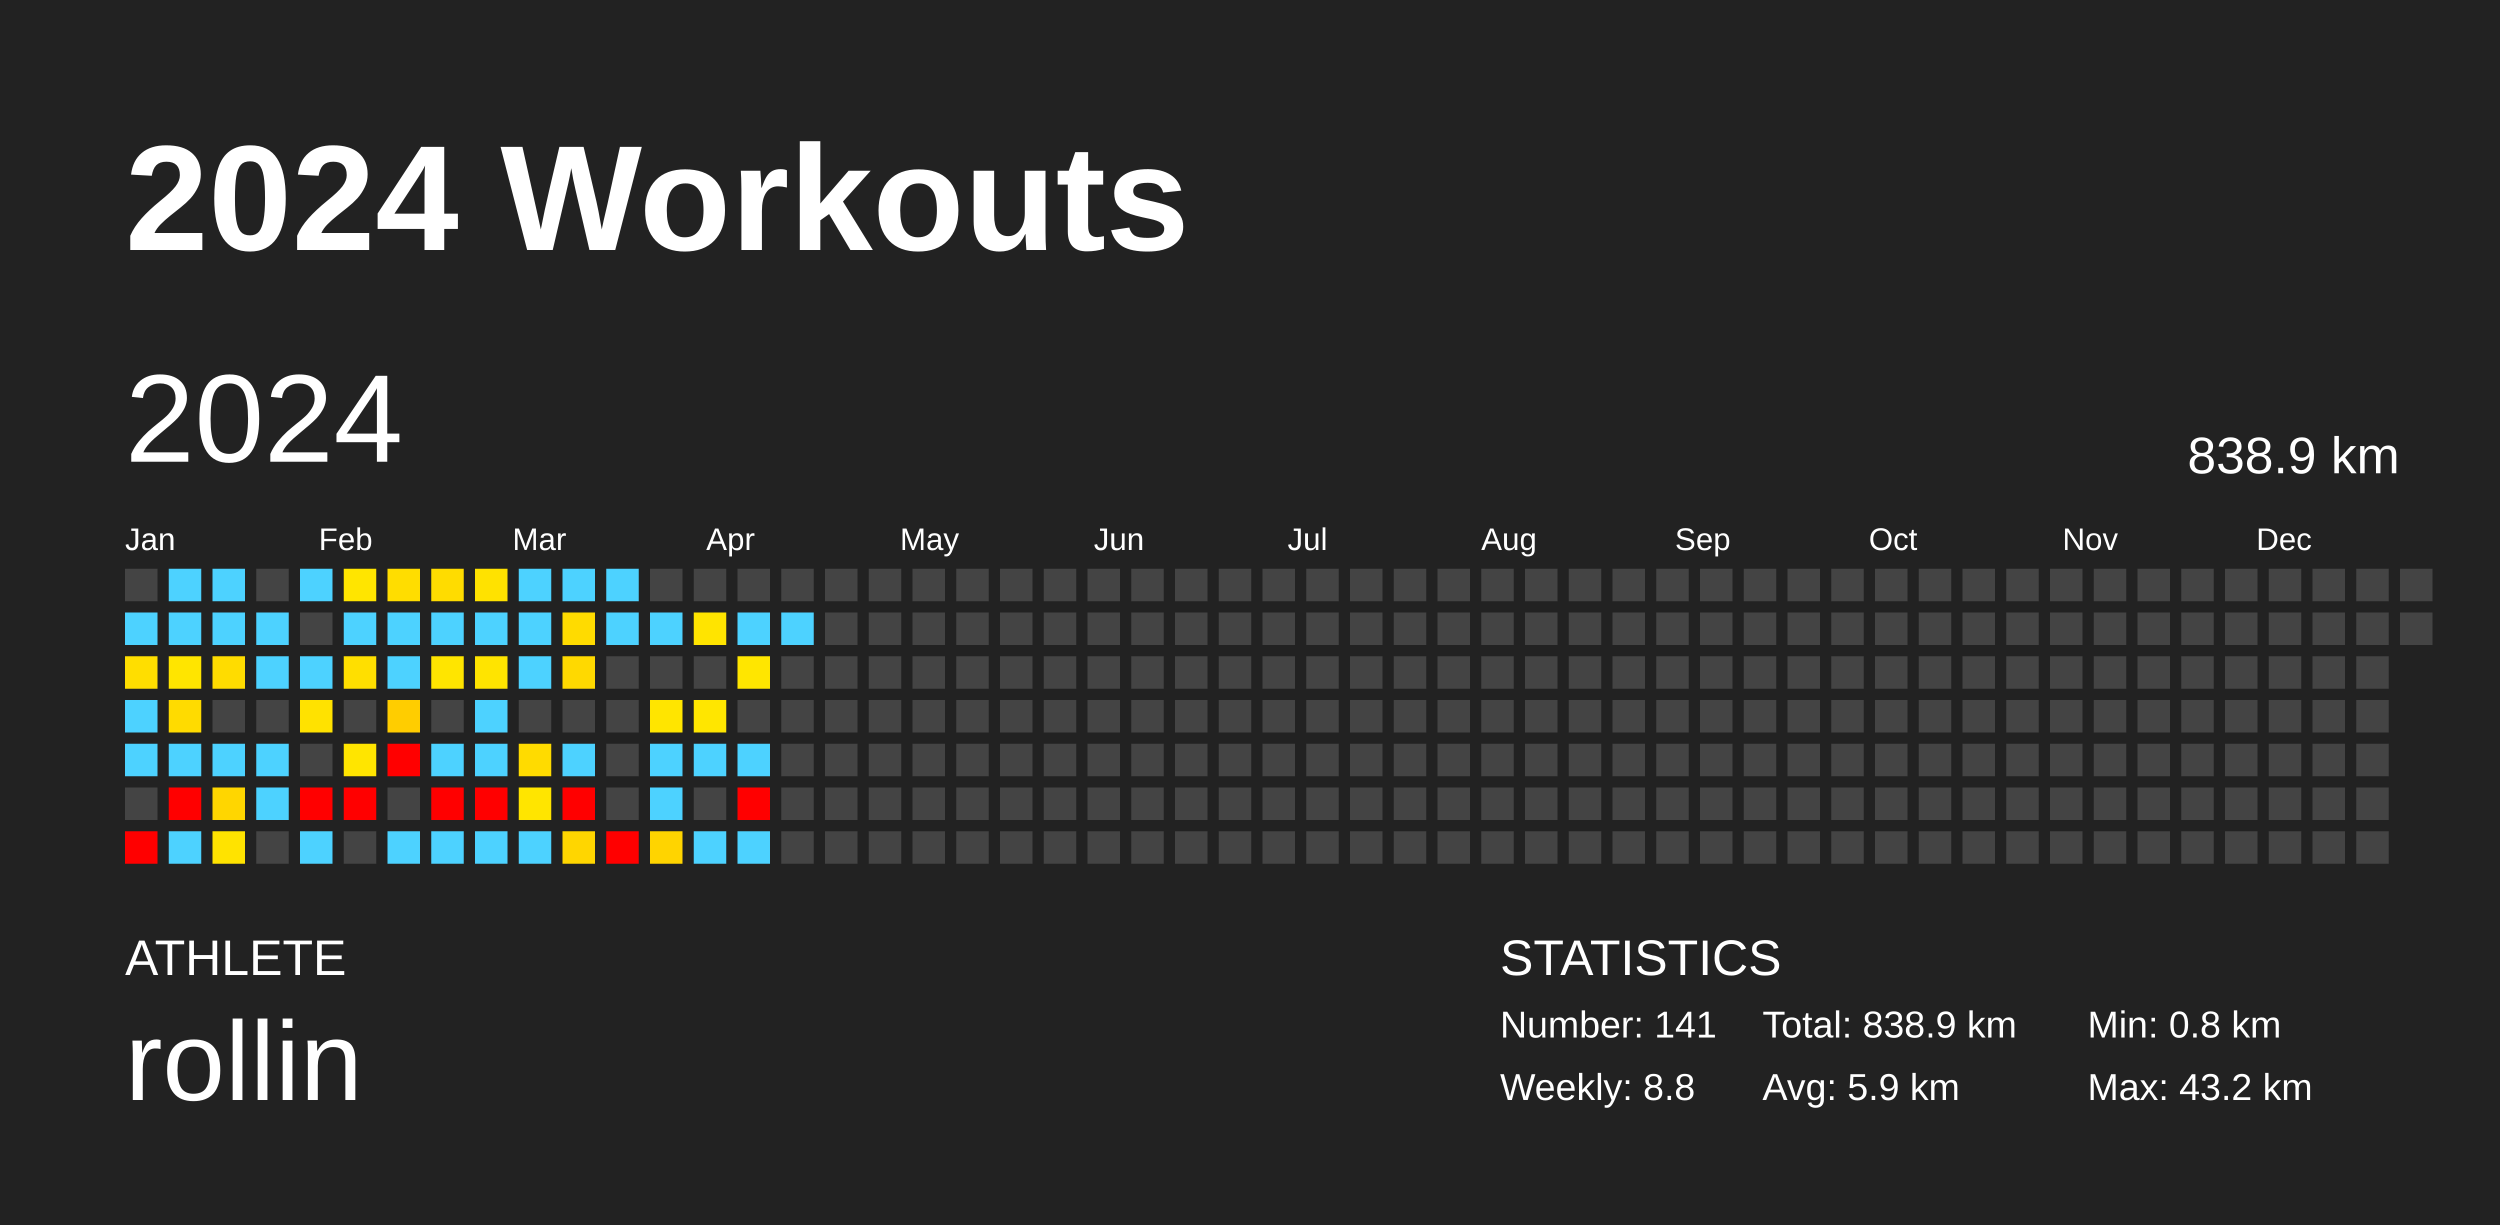
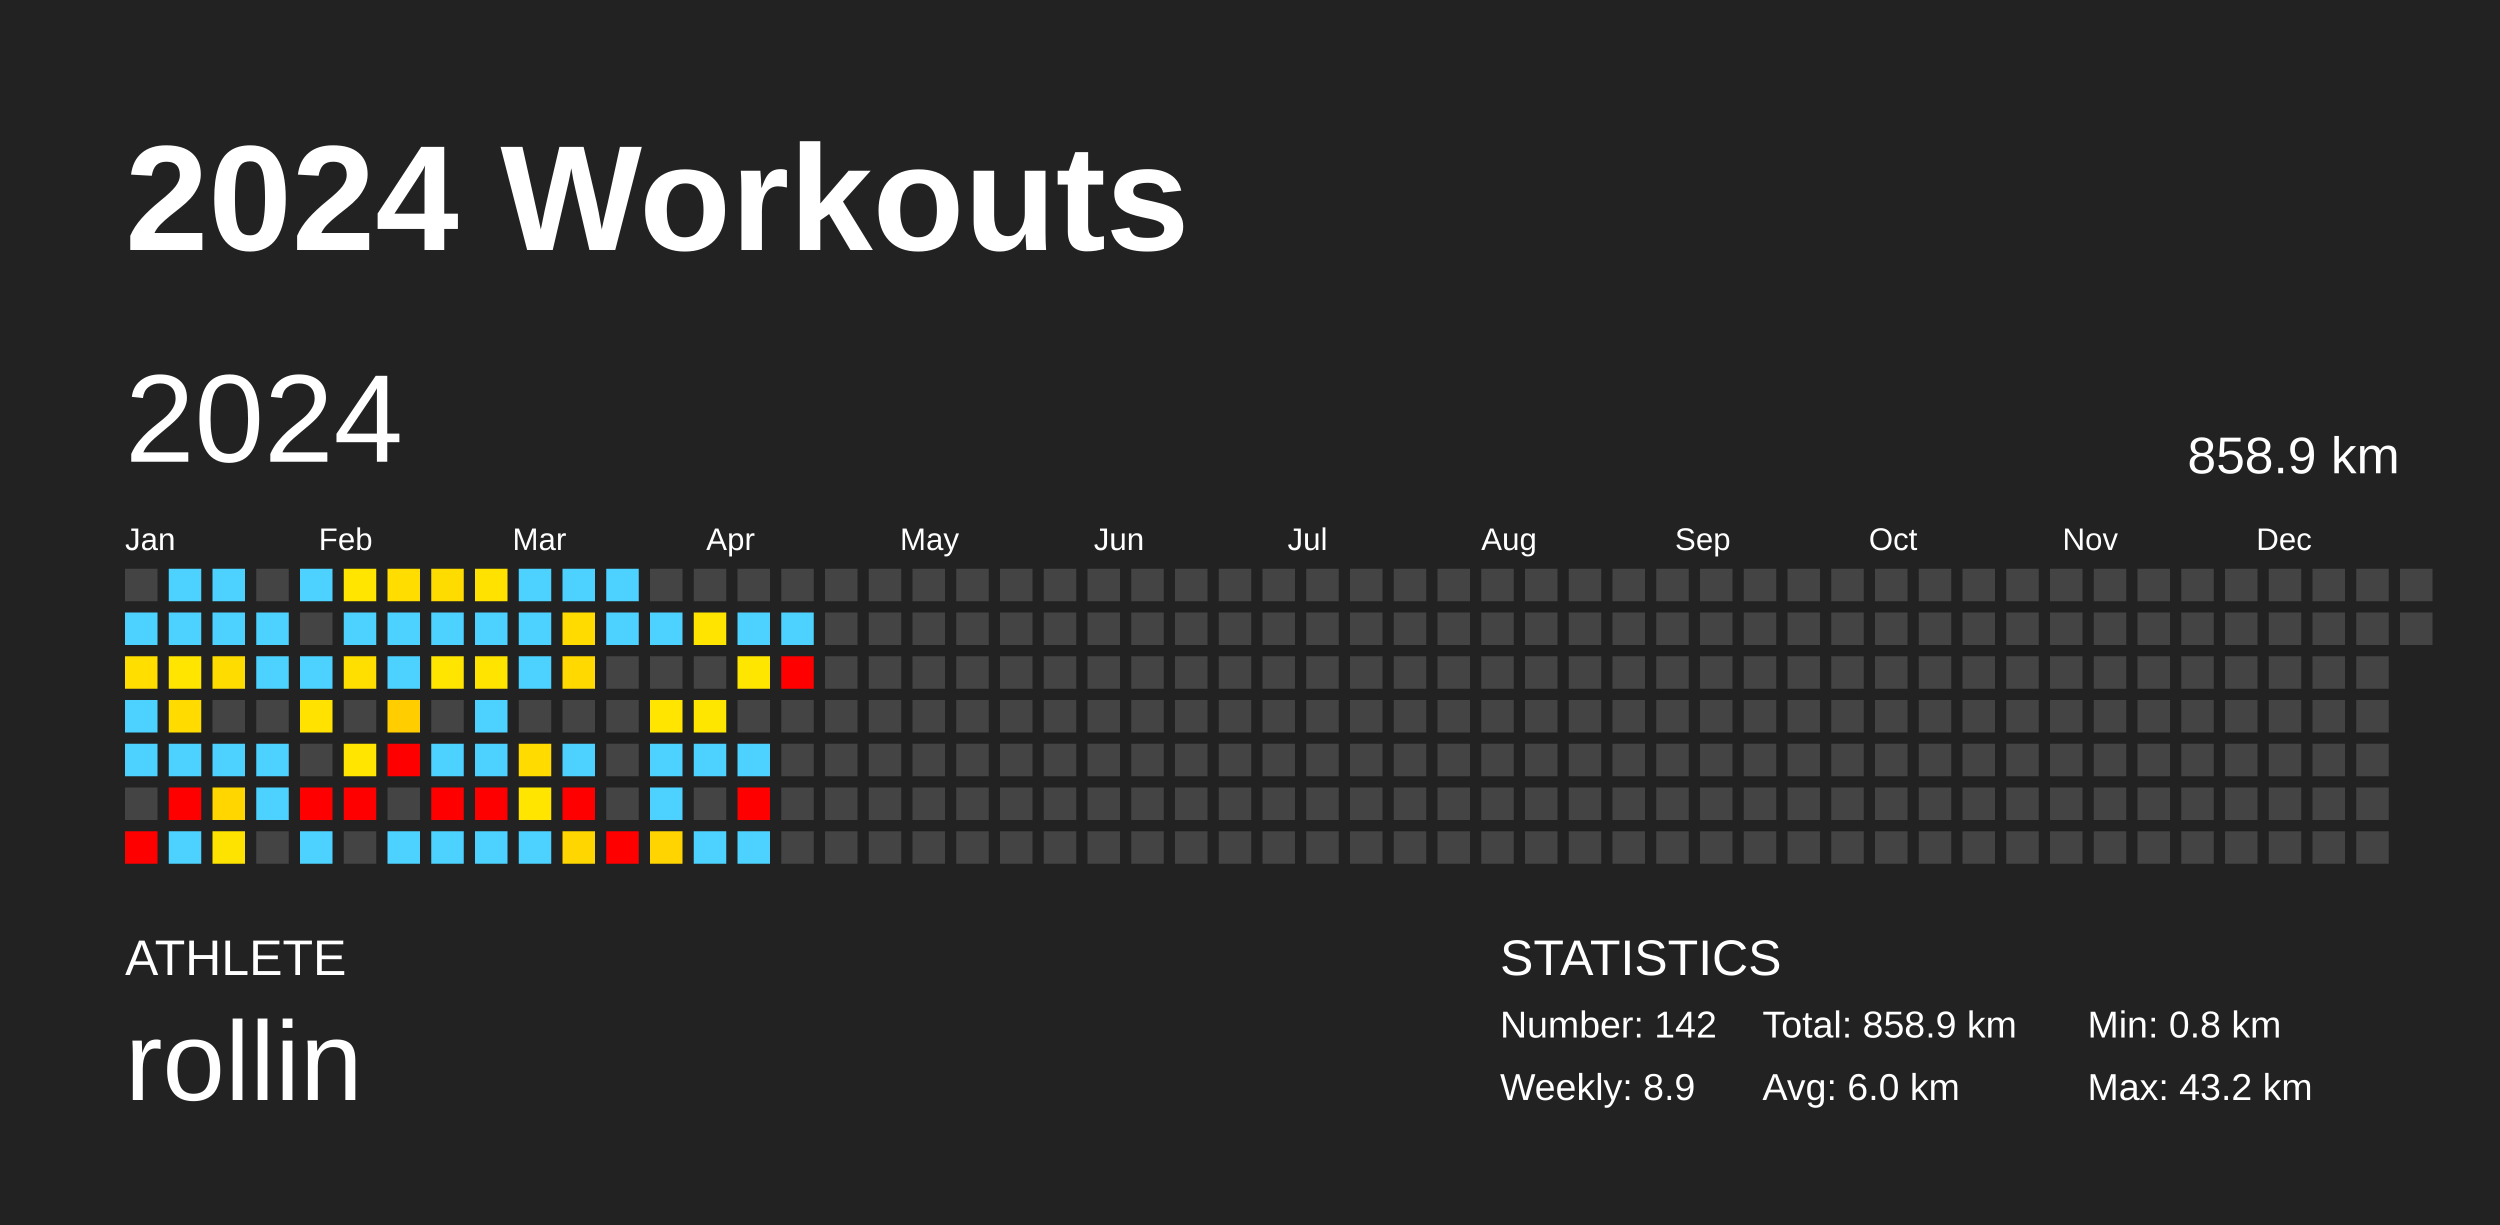
<svg xmlns="http://www.w3.org/2000/svg" baseProfile="full" height="98mm" version="1.1" viewBox="0,0,200,98" width="200mm">
  <defs />
  <rect fill="#222222" height="98" width="200" x="0" y="0" />
  <text fill="#FFFFFF" style="font-size:12px; font-family:Arial; font-weight:bold;" x="10" y="20">2024 Workouts</text>
  <text fill="#FFFFFF" style="font-size:4px; font-family:Arial" x="10" y="78">ATHLETE</text>
  <text fill="#FFFFFF" style="font-size:9px; font-family:Arial" x="10" y="88">rollin</text>
  <text fill="#FFFFFF" style="font-size:4px; font-family:Arial" x="120" y="78">STATISTICS</text>
-   <text fill="#FFFFFF" style="font-size:3px; font-family:Arial" x="120" y="83">Number: 141</text>
-   <text fill="#FFFFFF" style="font-size:3px; font-family:Arial" x="120" y="88">Weekly: 8.8</text>
-   <text fill="#FFFFFF" style="font-size:3px; font-family:Arial" x="141" y="83">Total: 838.9 km</text>
-   <text fill="#FFFFFF" style="font-size:3px; font-family:Arial" x="141" y="88">Avg: 5.9 km</text>
+   <text fill="#FFFFFF" style="font-size:3px; font-family:Arial" x="120" y="83">Number: 142</text>
+   <text fill="#FFFFFF" style="font-size:3px; font-family:Arial" x="120" y="88">Weekly: 8.9</text>
+   <text fill="#FFFFFF" style="font-size:3px; font-family:Arial" x="141" y="83">Total: 858.9 km</text>
+   <text fill="#FFFFFF" style="font-size:3px; font-family:Arial" x="141" y="88">Avg: 6.0 km</text>
  <text fill="#FFFFFF" style="font-size:3px; font-family:Arial" x="167" y="83">Min: 0.8 km</text>
  <text fill="#FFFFFF" style="font-size:3px; font-family:Arial" x="167" y="88">Max: 43.2 km</text>
  <text dominant-baseline="hanging" fill="#FFFFFF" style="font-size:10.0px; font-family:Arial;" x="10" y="30">2024</text>
-   <text dominant-baseline="hanging" fill="#FFFFFF" style="font-size:4.125px; font-family:Arial;" x="175" y="35">838.9 km</text>
+   <text dominant-baseline="hanging" fill="#FFFFFF" style="font-size:4.125px; font-family:Arial;" x="175" y="35">858.9 km</text>
  <text fill="#FFFFFF" style="font-size:2.5px; font-family:Arial" x="10.0" y="44">Jan</text>
  <text fill="#FFFFFF" style="font-size:2.5px; font-family:Arial" x="25.5" y="44">Feb</text>
  <text fill="#FFFFFF" style="font-size:2.5px; font-family:Arial" x="41.0" y="44">Mar</text>
  <text fill="#FFFFFF" style="font-size:2.5px; font-family:Arial" x="56.5" y="44">Apr</text>
  <text fill="#FFFFFF" style="font-size:2.5px; font-family:Arial" x="72.0" y="44">May</text>
  <text fill="#FFFFFF" style="font-size:2.5px; font-family:Arial" x="87.5" y="44">Jun</text>
  <text fill="#FFFFFF" style="font-size:2.5px; font-family:Arial" x="103.0" y="44">Jul</text>
  <text fill="#FFFFFF" style="font-size:2.5px; font-family:Arial" x="118.5" y="44">Aug</text>
  <text fill="#FFFFFF" style="font-size:2.5px; font-family:Arial" x="134.0" y="44">Sep</text>
  <text fill="#FFFFFF" style="font-size:2.5px; font-family:Arial" x="149.5" y="44">Oct</text>
  <text fill="#FFFFFF" style="font-size:2.5px; font-family:Arial" x="165.0" y="44">Nov</text>
  <text fill="#FFFFFF" style="font-size:2.5px; font-family:Arial" x="180.5" y="44">Dec</text>
  <rect fill="#444444" height="2.6" width="2.6" x="10.0" y="45.5" />
  <rect fill="#4dd2ff" height="2.6" width="2.6" x="10.0" y="49.0" />
  <rect fill="#ffde00" height="2.6" width="2.6" x="10.0" y="52.5" />
  <rect fill="#4dd2ff" height="2.6" width="2.6" x="10.0" y="56.0" />
  <rect fill="#4dd2ff" height="2.6" width="2.6" x="10.0" y="59.5" />
  <rect fill="#444444" height="2.6" width="2.6" x="10.0" y="63.0" />
  <rect fill="red" height="2.6" width="2.6" x="10.0" y="66.5" />
  <rect fill="#4dd2ff" height="2.6" width="2.6" x="13.5" y="45.5" />
  <rect fill="#4dd2ff" height="2.6" width="2.6" x="13.5" y="49.0" />
  <rect fill="#ffe500" height="2.6" width="2.6" x="13.5" y="52.5" />
  <rect fill="#ffdb00" height="2.6" width="2.6" x="13.5" y="56.0" />
  <rect fill="#4dd2ff" height="2.6" width="2.6" x="13.5" y="59.5" />
  <rect fill="red" height="2.6" width="2.6" x="13.5" y="63.0" />
  <rect fill="#4dd2ff" height="2.6" width="2.6" x="13.5" y="66.5" />
  <rect fill="#4dd2ff" height="2.6" width="2.6" x="17.0" y="45.5" />
  <rect fill="#4dd2ff" height="2.6" width="2.6" x="17.0" y="49.0" />
  <rect fill="#ffdc00" height="2.6" width="2.6" x="17.0" y="52.5" />
  <rect fill="#444444" height="2.6" width="2.6" x="17.0" y="56.0" />
  <rect fill="#4dd2ff" height="2.6" width="2.6" x="17.0" y="59.5" />
  <rect fill="#ffd600" height="2.6" width="2.6" x="17.0" y="63.0" />
  <rect fill="#ffe300" height="2.6" width="2.6" x="17.0" y="66.5" />
  <rect fill="#444444" height="2.6" width="2.6" x="20.5" y="45.5" />
  <rect fill="#4dd2ff" height="2.6" width="2.6" x="20.5" y="49.0" />
  <rect fill="#4dd2ff" height="2.6" width="2.6" x="20.5" y="52.5" />
  <rect fill="#444444" height="2.6" width="2.6" x="20.5" y="56.0" />
  <rect fill="#4dd2ff" height="2.6" width="2.6" x="20.5" y="59.5" />
  <rect fill="#4dd2ff" height="2.6" width="2.6" x="20.5" y="63.0" />
  <rect fill="#444444" height="2.6" width="2.6" x="20.5" y="66.5" />
  <rect fill="#4dd2ff" height="2.6" width="2.6" x="24.0" y="45.5" />
  <rect fill="#444444" height="2.6" width="2.6" x="24.0" y="49.0" />
  <rect fill="#4dd2ff" height="2.6" width="2.6" x="24.0" y="52.5" />
  <rect fill="#ffe200" height="2.6" width="2.6" x="24.0" y="56.0" />
  <rect fill="#444444" height="2.6" width="2.6" x="24.0" y="59.5" />
  <rect fill="red" height="2.6" width="2.6" x="24.0" y="63.0" />
  <rect fill="#4dd2ff" height="2.6" width="2.6" x="24.0" y="66.5" />
  <rect fill="#ffe500" height="2.6" width="2.6" x="27.5" y="45.5" />
  <rect fill="#4dd2ff" height="2.6" width="2.6" x="27.5" y="49.0" />
  <rect fill="#ffdf00" height="2.6" width="2.6" x="27.5" y="52.5" />
  <rect fill="#444444" height="2.6" width="2.6" x="27.5" y="56.0" />
  <rect fill="#ffe500" height="2.6" width="2.6" x="27.5" y="59.5" />
  <rect fill="red" height="2.6" width="2.6" x="27.5" y="63.0" />
  <rect fill="#444444" height="2.6" width="2.6" x="27.5" y="66.5" />
  <rect fill="#ffdd00" height="2.6" width="2.6" x="31.0" y="45.5" />
  <rect fill="#4dd2ff" height="2.6" width="2.6" x="31.0" y="49.0" />
  <rect fill="#4dd2ff" height="2.6" width="2.6" x="31.0" y="52.5" />
  <rect fill="#ffcd00" height="2.6" width="2.6" x="31.0" y="56.0" />
  <rect fill="red" height="2.6" width="2.6" x="31.0" y="59.5" />
  <rect fill="#444444" height="2.6" width="2.6" x="31.0" y="63.0" />
  <rect fill="#4dd2ff" height="2.6" width="2.6" x="31.0" y="66.5" />
  <rect fill="#ffdc00" height="2.6" width="2.6" x="34.5" y="45.5" />
  <rect fill="#4dd2ff" height="2.6" width="2.6" x="34.5" y="49.0" />
  <rect fill="#ffe500" height="2.6" width="2.6" x="34.5" y="52.5" />
  <rect fill="#444444" height="2.6" width="2.6" x="34.5" y="56.0" />
  <rect fill="#4dd2ff" height="2.6" width="2.6" x="34.5" y="59.5" />
  <rect fill="red" height="2.6" width="2.6" x="34.5" y="63.0" />
  <rect fill="#4dd2ff" height="2.6" width="2.6" x="34.5" y="66.5" />
  <rect fill="#ffe200" height="2.6" width="2.6" x="38.0" y="45.5" />
  <rect fill="#4dd2ff" height="2.6" width="2.6" x="38.0" y="49.0" />
  <rect fill="#ffe400" height="2.6" width="2.6" x="38.0" y="52.5" />
  <rect fill="#4dd2ff" height="2.6" width="2.6" x="38.0" y="56.0" />
  <rect fill="#4dd2ff" height="2.6" width="2.6" x="38.0" y="59.5" />
  <rect fill="red" height="2.6" width="2.6" x="38.0" y="63.0" />
  <rect fill="#4dd2ff" height="2.6" width="2.6" x="38.0" y="66.5" />
  <rect fill="#4dd2ff" height="2.6" width="2.6" x="41.5" y="45.5" />
  <rect fill="#4dd2ff" height="2.6" width="2.6" x="41.5" y="49.0" />
  <rect fill="#4dd2ff" height="2.6" width="2.6" x="41.5" y="52.5" />
  <rect fill="#444444" height="2.6" width="2.6" x="41.5" y="56.0" />
  <rect fill="#ffdb00" height="2.6" width="2.6" x="41.5" y="59.5" />
  <rect fill="#ffe500" height="2.6" width="2.6" x="41.5" y="63.0" />
  <rect fill="#4dd2ff" height="2.6" width="2.6" x="41.5" y="66.5" />
  <rect fill="#4dd2ff" height="2.6" width="2.6" x="45.0" y="45.5" />
  <rect fill="#ffdb00" height="2.6" width="2.6" x="45.0" y="49.0" />
  <rect fill="#ffd900" height="2.6" width="2.6" x="45.0" y="52.5" />
  <rect fill="#444444" height="2.6" width="2.6" x="45.0" y="56.0" />
  <rect fill="#4dd2ff" height="2.6" width="2.6" x="45.0" y="59.5" />
  <rect fill="red" height="2.6" width="2.6" x="45.0" y="63.0" />
  <rect fill="#ffd600" height="2.6" width="2.6" x="45.0" y="66.5" />
  <rect fill="#4dd2ff" height="2.6" width="2.6" x="48.5" y="45.5" />
  <rect fill="#4dd2ff" height="2.6" width="2.6" x="48.5" y="49.0" />
  <rect fill="#444444" height="2.6" width="2.6" x="48.5" y="52.5" />
  <rect fill="#444444" height="2.6" width="2.6" x="48.5" y="56.0" />
  <rect fill="#444444" height="2.6" width="2.6" x="48.5" y="59.5" />
  <rect fill="#444444" height="2.6" width="2.6" x="48.5" y="63.0" />
  <rect fill="red" height="2.6" width="2.6" x="48.5" y="66.5" />
  <rect fill="#444444" height="2.6" width="2.6" x="52.0" y="45.5" />
  <rect fill="#4dd2ff" height="2.6" width="2.6" x="52.0" y="49.0" />
  <rect fill="#444444" height="2.6" width="2.6" x="52.0" y="52.5" />
  <rect fill="#ffe500" height="2.6" width="2.6" x="52.0" y="56.0" />
  <rect fill="#4dd2ff" height="2.6" width="2.6" x="52.0" y="59.5" />
  <rect fill="#4dd2ff" height="2.6" width="2.6" x="52.0" y="63.0" />
  <rect fill="#ffd400" height="2.6" width="2.6" x="52.0" y="66.5" />
  <rect fill="#444444" height="2.6" width="2.6" x="55.5" y="45.5" />
  <rect fill="#ffe400" height="2.6" width="2.6" x="55.5" y="49.0" />
  <rect fill="#444444" height="2.6" width="2.6" x="55.5" y="52.5" />
  <rect fill="#ffe600" height="2.6" width="2.6" x="55.5" y="56.0" />
  <rect fill="#4dd2ff" height="2.6" width="2.6" x="55.5" y="59.5" />
  <rect fill="#444444" height="2.6" width="2.6" x="55.5" y="63.0" />
  <rect fill="#4dd2ff" height="2.6" width="2.6" x="55.5" y="66.5" />
  <rect fill="#444444" height="2.6" width="2.6" x="59.0" y="45.5" />
  <rect fill="#4dd2ff" height="2.6" width="2.6" x="59.0" y="49.0" />
  <rect fill="#ffe600" height="2.6" width="2.6" x="59.0" y="52.5" />
  <rect fill="#444444" height="2.6" width="2.6" x="59.0" y="56.0" />
  <rect fill="#4dd2ff" height="2.6" width="2.6" x="59.0" y="59.5" />
  <rect fill="red" height="2.6" width="2.6" x="59.0" y="63.0" />
  <rect fill="#4dd2ff" height="2.6" width="2.6" x="59.0" y="66.5" />
  <rect fill="#444444" height="2.6" width="2.6" x="62.5" y="45.5" />
  <rect fill="#4dd2ff" height="2.6" width="2.6" x="62.5" y="49.0" />
-   <rect fill="#444444" height="2.6" width="2.6" x="62.5" y="52.5" />
+   <rect fill="red" height="2.6" width="2.6" x="62.5" y="52.5" />
  <rect fill="#444444" height="2.6" width="2.6" x="62.5" y="56.0" />
  <rect fill="#444444" height="2.6" width="2.6" x="62.5" y="59.5" />
  <rect fill="#444444" height="2.6" width="2.6" x="62.5" y="63.0" />
  <rect fill="#444444" height="2.6" width="2.6" x="62.5" y="66.5" />
  <rect fill="#444444" height="2.6" width="2.6" x="66.0" y="45.5" />
  <rect fill="#444444" height="2.6" width="2.6" x="66.0" y="49.0" />
  <rect fill="#444444" height="2.6" width="2.6" x="66.0" y="52.5" />
  <rect fill="#444444" height="2.6" width="2.6" x="66.0" y="56.0" />
  <rect fill="#444444" height="2.6" width="2.6" x="66.0" y="59.5" />
  <rect fill="#444444" height="2.6" width="2.6" x="66.0" y="63.0" />
  <rect fill="#444444" height="2.6" width="2.6" x="66.0" y="66.5" />
  <rect fill="#444444" height="2.6" width="2.6" x="69.5" y="45.5" />
  <rect fill="#444444" height="2.6" width="2.6" x="69.5" y="49.0" />
  <rect fill="#444444" height="2.6" width="2.6" x="69.5" y="52.5" />
  <rect fill="#444444" height="2.6" width="2.6" x="69.5" y="56.0" />
  <rect fill="#444444" height="2.6" width="2.6" x="69.5" y="59.5" />
  <rect fill="#444444" height="2.6" width="2.6" x="69.5" y="63.0" />
  <rect fill="#444444" height="2.6" width="2.6" x="69.5" y="66.5" />
  <rect fill="#444444" height="2.6" width="2.6" x="73.0" y="45.5" />
  <rect fill="#444444" height="2.6" width="2.6" x="73.0" y="49.0" />
  <rect fill="#444444" height="2.6" width="2.6" x="73.0" y="52.5" />
  <rect fill="#444444" height="2.6" width="2.6" x="73.0" y="56.0" />
  <rect fill="#444444" height="2.6" width="2.6" x="73.0" y="59.5" />
  <rect fill="#444444" height="2.6" width="2.6" x="73.0" y="63.0" />
  <rect fill="#444444" height="2.6" width="2.6" x="73.0" y="66.5" />
  <rect fill="#444444" height="2.6" width="2.6" x="76.5" y="45.5" />
  <rect fill="#444444" height="2.6" width="2.6" x="76.5" y="49.0" />
  <rect fill="#444444" height="2.6" width="2.6" x="76.5" y="52.5" />
  <rect fill="#444444" height="2.6" width="2.6" x="76.5" y="56.0" />
  <rect fill="#444444" height="2.6" width="2.6" x="76.5" y="59.5" />
  <rect fill="#444444" height="2.6" width="2.6" x="76.5" y="63.0" />
  <rect fill="#444444" height="2.6" width="2.6" x="76.5" y="66.5" />
  <rect fill="#444444" height="2.6" width="2.6" x="80.0" y="45.5" />
  <rect fill="#444444" height="2.6" width="2.6" x="80.0" y="49.0" />
  <rect fill="#444444" height="2.6" width="2.6" x="80.0" y="52.5" />
  <rect fill="#444444" height="2.6" width="2.6" x="80.0" y="56.0" />
  <rect fill="#444444" height="2.6" width="2.6" x="80.0" y="59.5" />
  <rect fill="#444444" height="2.6" width="2.6" x="80.0" y="63.0" />
  <rect fill="#444444" height="2.6" width="2.6" x="80.0" y="66.5" />
  <rect fill="#444444" height="2.6" width="2.6" x="83.5" y="45.5" />
  <rect fill="#444444" height="2.6" width="2.6" x="83.5" y="49.0" />
  <rect fill="#444444" height="2.6" width="2.6" x="83.5" y="52.5" />
  <rect fill="#444444" height="2.6" width="2.6" x="83.5" y="56.0" />
  <rect fill="#444444" height="2.6" width="2.6" x="83.5" y="59.5" />
  <rect fill="#444444" height="2.6" width="2.6" x="83.5" y="63.0" />
  <rect fill="#444444" height="2.6" width="2.6" x="83.5" y="66.5" />
  <rect fill="#444444" height="2.6" width="2.6" x="87.0" y="45.5" />
  <rect fill="#444444" height="2.6" width="2.6" x="87.0" y="49.0" />
  <rect fill="#444444" height="2.6" width="2.6" x="87.0" y="52.5" />
  <rect fill="#444444" height="2.6" width="2.6" x="87.0" y="56.0" />
  <rect fill="#444444" height="2.6" width="2.6" x="87.0" y="59.5" />
  <rect fill="#444444" height="2.6" width="2.6" x="87.0" y="63.0" />
  <rect fill="#444444" height="2.6" width="2.6" x="87.0" y="66.5" />
  <rect fill="#444444" height="2.6" width="2.6" x="90.5" y="45.5" />
  <rect fill="#444444" height="2.6" width="2.6" x="90.5" y="49.0" />
  <rect fill="#444444" height="2.6" width="2.6" x="90.5" y="52.5" />
  <rect fill="#444444" height="2.6" width="2.6" x="90.5" y="56.0" />
  <rect fill="#444444" height="2.6" width="2.6" x="90.5" y="59.5" />
  <rect fill="#444444" height="2.6" width="2.6" x="90.5" y="63.0" />
  <rect fill="#444444" height="2.6" width="2.6" x="90.5" y="66.5" />
  <rect fill="#444444" height="2.6" width="2.6" x="94.0" y="45.5" />
  <rect fill="#444444" height="2.6" width="2.6" x="94.0" y="49.0" />
  <rect fill="#444444" height="2.6" width="2.6" x="94.0" y="52.5" />
  <rect fill="#444444" height="2.6" width="2.6" x="94.0" y="56.0" />
  <rect fill="#444444" height="2.6" width="2.6" x="94.0" y="59.5" />
  <rect fill="#444444" height="2.6" width="2.6" x="94.0" y="63.0" />
  <rect fill="#444444" height="2.6" width="2.6" x="94.0" y="66.5" />
  <rect fill="#444444" height="2.6" width="2.6" x="97.5" y="45.5" />
  <rect fill="#444444" height="2.6" width="2.6" x="97.5" y="49.0" />
  <rect fill="#444444" height="2.6" width="2.6" x="97.5" y="52.5" />
  <rect fill="#444444" height="2.6" width="2.6" x="97.5" y="56.0" />
  <rect fill="#444444" height="2.6" width="2.6" x="97.5" y="59.5" />
  <rect fill="#444444" height="2.6" width="2.6" x="97.5" y="63.0" />
  <rect fill="#444444" height="2.6" width="2.6" x="97.5" y="66.5" />
  <rect fill="#444444" height="2.6" width="2.6" x="101.0" y="45.5" />
  <rect fill="#444444" height="2.6" width="2.6" x="101.0" y="49.0" />
  <rect fill="#444444" height="2.6" width="2.6" x="101.0" y="52.5" />
  <rect fill="#444444" height="2.6" width="2.6" x="101.0" y="56.0" />
  <rect fill="#444444" height="2.6" width="2.6" x="101.0" y="59.5" />
  <rect fill="#444444" height="2.6" width="2.6" x="101.0" y="63.0" />
  <rect fill="#444444" height="2.6" width="2.6" x="101.0" y="66.5" />
  <rect fill="#444444" height="2.6" width="2.6" x="104.5" y="45.5" />
  <rect fill="#444444" height="2.6" width="2.6" x="104.5" y="49.0" />
  <rect fill="#444444" height="2.6" width="2.6" x="104.5" y="52.5" />
  <rect fill="#444444" height="2.6" width="2.6" x="104.5" y="56.0" />
  <rect fill="#444444" height="2.6" width="2.6" x="104.5" y="59.5" />
  <rect fill="#444444" height="2.6" width="2.6" x="104.5" y="63.0" />
  <rect fill="#444444" height="2.6" width="2.6" x="104.5" y="66.5" />
  <rect fill="#444444" height="2.6" width="2.6" x="108.0" y="45.5" />
  <rect fill="#444444" height="2.6" width="2.6" x="108.0" y="49.0" />
  <rect fill="#444444" height="2.6" width="2.6" x="108.0" y="52.5" />
  <rect fill="#444444" height="2.6" width="2.6" x="108.0" y="56.0" />
  <rect fill="#444444" height="2.6" width="2.6" x="108.0" y="59.5" />
  <rect fill="#444444" height="2.6" width="2.6" x="108.0" y="63.0" />
  <rect fill="#444444" height="2.6" width="2.6" x="108.0" y="66.5" />
  <rect fill="#444444" height="2.6" width="2.6" x="111.5" y="45.5" />
  <rect fill="#444444" height="2.6" width="2.6" x="111.5" y="49.0" />
  <rect fill="#444444" height="2.6" width="2.6" x="111.5" y="52.5" />
  <rect fill="#444444" height="2.6" width="2.6" x="111.5" y="56.0" />
  <rect fill="#444444" height="2.6" width="2.6" x="111.5" y="59.5" />
  <rect fill="#444444" height="2.6" width="2.6" x="111.5" y="63.0" />
  <rect fill="#444444" height="2.6" width="2.6" x="111.5" y="66.5" />
  <rect fill="#444444" height="2.6" width="2.6" x="115.0" y="45.5" />
  <rect fill="#444444" height="2.6" width="2.6" x="115.0" y="49.0" />
  <rect fill="#444444" height="2.6" width="2.6" x="115.0" y="52.5" />
  <rect fill="#444444" height="2.6" width="2.6" x="115.0" y="56.0" />
  <rect fill="#444444" height="2.6" width="2.6" x="115.0" y="59.5" />
  <rect fill="#444444" height="2.6" width="2.6" x="115.0" y="63.0" />
  <rect fill="#444444" height="2.6" width="2.6" x="115.0" y="66.5" />
  <rect fill="#444444" height="2.6" width="2.6" x="118.5" y="45.5" />
  <rect fill="#444444" height="2.6" width="2.6" x="118.5" y="49.0" />
  <rect fill="#444444" height="2.6" width="2.6" x="118.5" y="52.5" />
  <rect fill="#444444" height="2.6" width="2.6" x="118.5" y="56.0" />
  <rect fill="#444444" height="2.6" width="2.6" x="118.5" y="59.5" />
  <rect fill="#444444" height="2.6" width="2.6" x="118.5" y="63.0" />
  <rect fill="#444444" height="2.6" width="2.6" x="118.5" y="66.5" />
  <rect fill="#444444" height="2.6" width="2.6" x="122.0" y="45.5" />
  <rect fill="#444444" height="2.6" width="2.6" x="122.0" y="49.0" />
  <rect fill="#444444" height="2.6" width="2.6" x="122.0" y="52.5" />
  <rect fill="#444444" height="2.6" width="2.6" x="122.0" y="56.0" />
  <rect fill="#444444" height="2.6" width="2.6" x="122.0" y="59.5" />
  <rect fill="#444444" height="2.6" width="2.6" x="122.0" y="63.0" />
  <rect fill="#444444" height="2.6" width="2.6" x="122.0" y="66.5" />
  <rect fill="#444444" height="2.6" width="2.6" x="125.5" y="45.5" />
  <rect fill="#444444" height="2.6" width="2.6" x="125.5" y="49.0" />
  <rect fill="#444444" height="2.6" width="2.6" x="125.5" y="52.5" />
  <rect fill="#444444" height="2.6" width="2.6" x="125.5" y="56.0" />
  <rect fill="#444444" height="2.6" width="2.6" x="125.5" y="59.5" />
  <rect fill="#444444" height="2.6" width="2.6" x="125.5" y="63.0" />
  <rect fill="#444444" height="2.6" width="2.6" x="125.5" y="66.5" />
  <rect fill="#444444" height="2.6" width="2.6" x="129.0" y="45.5" />
  <rect fill="#444444" height="2.6" width="2.6" x="129.0" y="49.0" />
  <rect fill="#444444" height="2.6" width="2.6" x="129.0" y="52.5" />
  <rect fill="#444444" height="2.6" width="2.6" x="129.0" y="56.0" />
  <rect fill="#444444" height="2.6" width="2.6" x="129.0" y="59.5" />
  <rect fill="#444444" height="2.6" width="2.6" x="129.0" y="63.0" />
  <rect fill="#444444" height="2.6" width="2.6" x="129.0" y="66.5" />
  <rect fill="#444444" height="2.6" width="2.6" x="132.5" y="45.5" />
  <rect fill="#444444" height="2.6" width="2.6" x="132.5" y="49.0" />
  <rect fill="#444444" height="2.6" width="2.6" x="132.5" y="52.5" />
  <rect fill="#444444" height="2.6" width="2.6" x="132.5" y="56.0" />
  <rect fill="#444444" height="2.6" width="2.6" x="132.5" y="59.5" />
  <rect fill="#444444" height="2.6" width="2.6" x="132.5" y="63.0" />
  <rect fill="#444444" height="2.6" width="2.6" x="132.5" y="66.5" />
  <rect fill="#444444" height="2.6" width="2.6" x="136.0" y="45.5" />
  <rect fill="#444444" height="2.6" width="2.6" x="136.0" y="49.0" />
  <rect fill="#444444" height="2.6" width="2.6" x="136.0" y="52.5" />
  <rect fill="#444444" height="2.6" width="2.6" x="136.0" y="56.0" />
  <rect fill="#444444" height="2.6" width="2.6" x="136.0" y="59.5" />
  <rect fill="#444444" height="2.6" width="2.6" x="136.0" y="63.0" />
  <rect fill="#444444" height="2.6" width="2.6" x="136.0" y="66.5" />
  <rect fill="#444444" height="2.6" width="2.6" x="139.5" y="45.5" />
  <rect fill="#444444" height="2.6" width="2.6" x="139.5" y="49.0" />
  <rect fill="#444444" height="2.6" width="2.6" x="139.5" y="52.5" />
  <rect fill="#444444" height="2.6" width="2.6" x="139.5" y="56.0" />
  <rect fill="#444444" height="2.6" width="2.6" x="139.5" y="59.5" />
  <rect fill="#444444" height="2.6" width="2.6" x="139.5" y="63.0" />
  <rect fill="#444444" height="2.6" width="2.6" x="139.5" y="66.5" />
  <rect fill="#444444" height="2.6" width="2.6" x="143.0" y="45.5" />
  <rect fill="#444444" height="2.6" width="2.6" x="143.0" y="49.0" />
  <rect fill="#444444" height="2.6" width="2.6" x="143.0" y="52.5" />
  <rect fill="#444444" height="2.6" width="2.6" x="143.0" y="56.0" />
  <rect fill="#444444" height="2.6" width="2.6" x="143.0" y="59.5" />
  <rect fill="#444444" height="2.6" width="2.6" x="143.0" y="63.0" />
  <rect fill="#444444" height="2.6" width="2.6" x="143.0" y="66.5" />
  <rect fill="#444444" height="2.6" width="2.6" x="146.5" y="45.5" />
  <rect fill="#444444" height="2.6" width="2.6" x="146.5" y="49.0" />
  <rect fill="#444444" height="2.6" width="2.6" x="146.5" y="52.5" />
  <rect fill="#444444" height="2.6" width="2.6" x="146.5" y="56.0" />
  <rect fill="#444444" height="2.6" width="2.6" x="146.5" y="59.5" />
  <rect fill="#444444" height="2.6" width="2.6" x="146.5" y="63.0" />
  <rect fill="#444444" height="2.6" width="2.6" x="146.5" y="66.5" />
  <rect fill="#444444" height="2.6" width="2.6" x="150.0" y="45.5" />
  <rect fill="#444444" height="2.6" width="2.6" x="150.0" y="49.0" />
  <rect fill="#444444" height="2.6" width="2.6" x="150.0" y="52.5" />
  <rect fill="#444444" height="2.6" width="2.6" x="150.0" y="56.0" />
  <rect fill="#444444" height="2.6" width="2.6" x="150.0" y="59.5" />
  <rect fill="#444444" height="2.6" width="2.6" x="150.0" y="63.0" />
  <rect fill="#444444" height="2.6" width="2.6" x="150.0" y="66.5" />
  <rect fill="#444444" height="2.6" width="2.6" x="153.5" y="45.5" />
  <rect fill="#444444" height="2.6" width="2.6" x="153.5" y="49.0" />
  <rect fill="#444444" height="2.6" width="2.6" x="153.5" y="52.5" />
  <rect fill="#444444" height="2.6" width="2.6" x="153.5" y="56.0" />
  <rect fill="#444444" height="2.6" width="2.6" x="153.5" y="59.5" />
  <rect fill="#444444" height="2.6" width="2.6" x="153.5" y="63.0" />
  <rect fill="#444444" height="2.6" width="2.6" x="153.5" y="66.5" />
  <rect fill="#444444" height="2.6" width="2.6" x="157.0" y="45.5" />
  <rect fill="#444444" height="2.6" width="2.6" x="157.0" y="49.0" />
  <rect fill="#444444" height="2.6" width="2.6" x="157.0" y="52.5" />
  <rect fill="#444444" height="2.6" width="2.6" x="157.0" y="56.0" />
  <rect fill="#444444" height="2.6" width="2.6" x="157.0" y="59.5" />
  <rect fill="#444444" height="2.6" width="2.6" x="157.0" y="63.0" />
  <rect fill="#444444" height="2.6" width="2.6" x="157.0" y="66.5" />
  <rect fill="#444444" height="2.6" width="2.6" x="160.5" y="45.5" />
  <rect fill="#444444" height="2.6" width="2.6" x="160.5" y="49.0" />
  <rect fill="#444444" height="2.6" width="2.6" x="160.5" y="52.5" />
  <rect fill="#444444" height="2.6" width="2.6" x="160.5" y="56.0" />
  <rect fill="#444444" height="2.6" width="2.6" x="160.5" y="59.5" />
  <rect fill="#444444" height="2.6" width="2.6" x="160.5" y="63.0" />
  <rect fill="#444444" height="2.6" width="2.6" x="160.5" y="66.5" />
  <rect fill="#444444" height="2.6" width="2.6" x="164.0" y="45.5" />
  <rect fill="#444444" height="2.6" width="2.6" x="164.0" y="49.0" />
  <rect fill="#444444" height="2.6" width="2.6" x="164.0" y="52.5" />
  <rect fill="#444444" height="2.6" width="2.6" x="164.0" y="56.0" />
  <rect fill="#444444" height="2.6" width="2.6" x="164.0" y="59.5" />
  <rect fill="#444444" height="2.6" width="2.6" x="164.0" y="63.0" />
  <rect fill="#444444" height="2.6" width="2.6" x="164.0" y="66.5" />
  <rect fill="#444444" height="2.6" width="2.6" x="167.5" y="45.5" />
  <rect fill="#444444" height="2.6" width="2.6" x="167.5" y="49.0" />
  <rect fill="#444444" height="2.6" width="2.6" x="167.5" y="52.5" />
  <rect fill="#444444" height="2.6" width="2.6" x="167.5" y="56.0" />
  <rect fill="#444444" height="2.6" width="2.6" x="167.5" y="59.5" />
  <rect fill="#444444" height="2.6" width="2.6" x="167.5" y="63.0" />
  <rect fill="#444444" height="2.6" width="2.6" x="167.5" y="66.5" />
  <rect fill="#444444" height="2.6" width="2.6" x="171.0" y="45.5" />
  <rect fill="#444444" height="2.6" width="2.6" x="171.0" y="49.0" />
  <rect fill="#444444" height="2.6" width="2.6" x="171.0" y="52.5" />
  <rect fill="#444444" height="2.6" width="2.6" x="171.0" y="56.0" />
  <rect fill="#444444" height="2.6" width="2.6" x="171.0" y="59.5" />
  <rect fill="#444444" height="2.6" width="2.6" x="171.0" y="63.0" />
  <rect fill="#444444" height="2.6" width="2.6" x="171.0" y="66.5" />
  <rect fill="#444444" height="2.6" width="2.6" x="174.5" y="45.5" />
  <rect fill="#444444" height="2.6" width="2.6" x="174.5" y="49.0" />
  <rect fill="#444444" height="2.6" width="2.6" x="174.5" y="52.5" />
  <rect fill="#444444" height="2.6" width="2.6" x="174.5" y="56.0" />
  <rect fill="#444444" height="2.6" width="2.6" x="174.5" y="59.5" />
  <rect fill="#444444" height="2.6" width="2.6" x="174.5" y="63.0" />
  <rect fill="#444444" height="2.6" width="2.6" x="174.5" y="66.5" />
  <rect fill="#444444" height="2.6" width="2.6" x="178.0" y="45.5" />
  <rect fill="#444444" height="2.6" width="2.6" x="178.0" y="49.0" />
  <rect fill="#444444" height="2.6" width="2.6" x="178.0" y="52.5" />
  <rect fill="#444444" height="2.6" width="2.6" x="178.0" y="56.0" />
  <rect fill="#444444" height="2.6" width="2.6" x="178.0" y="59.5" />
  <rect fill="#444444" height="2.6" width="2.6" x="178.0" y="63.0" />
  <rect fill="#444444" height="2.6" width="2.6" x="178.0" y="66.5" />
  <rect fill="#444444" height="2.6" width="2.6" x="181.5" y="45.5" />
  <rect fill="#444444" height="2.6" width="2.6" x="181.5" y="49.0" />
  <rect fill="#444444" height="2.6" width="2.6" x="181.5" y="52.5" />
  <rect fill="#444444" height="2.6" width="2.6" x="181.5" y="56.0" />
  <rect fill="#444444" height="2.6" width="2.6" x="181.5" y="59.5" />
  <rect fill="#444444" height="2.6" width="2.6" x="181.5" y="63.0" />
  <rect fill="#444444" height="2.6" width="2.6" x="181.5" y="66.5" />
  <rect fill="#444444" height="2.6" width="2.6" x="185.0" y="45.5" />
  <rect fill="#444444" height="2.6" width="2.6" x="185.0" y="49.0" />
  <rect fill="#444444" height="2.6" width="2.6" x="185.0" y="52.5" />
  <rect fill="#444444" height="2.6" width="2.6" x="185.0" y="56.0" />
  <rect fill="#444444" height="2.6" width="2.6" x="185.0" y="59.5" />
  <rect fill="#444444" height="2.6" width="2.6" x="185.0" y="63.0" />
  <rect fill="#444444" height="2.6" width="2.6" x="185.0" y="66.5" />
  <rect fill="#444444" height="2.6" width="2.6" x="188.5" y="45.5" />
  <rect fill="#444444" height="2.6" width="2.6" x="188.5" y="49.0" />
  <rect fill="#444444" height="2.6" width="2.6" x="188.5" y="52.5" />
  <rect fill="#444444" height="2.6" width="2.6" x="188.5" y="56.0" />
  <rect fill="#444444" height="2.6" width="2.6" x="188.5" y="59.5" />
  <rect fill="#444444" height="2.6" width="2.6" x="188.5" y="63.0" />
  <rect fill="#444444" height="2.6" width="2.6" x="188.5" y="66.5" />
  <rect fill="#444444" height="2.6" width="2.6" x="192.0" y="45.5" />
  <rect fill="#444444" height="2.6" width="2.6" x="192.0" y="49.0" />
</svg>
